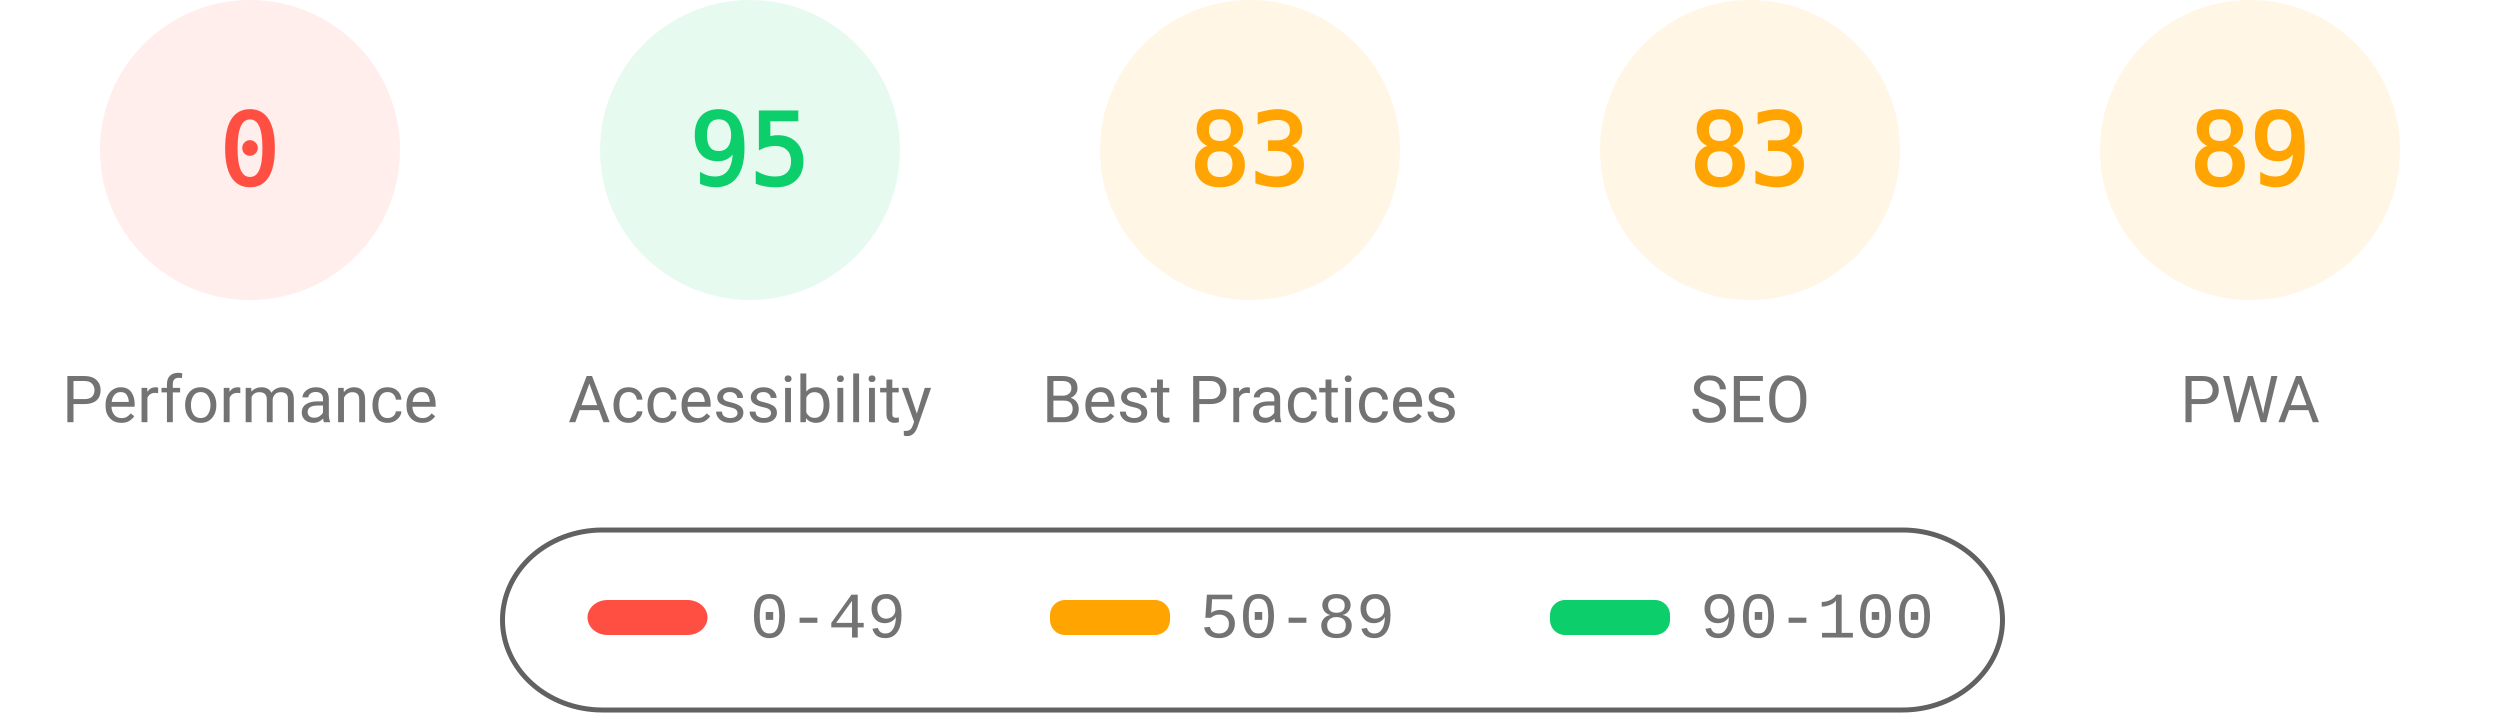
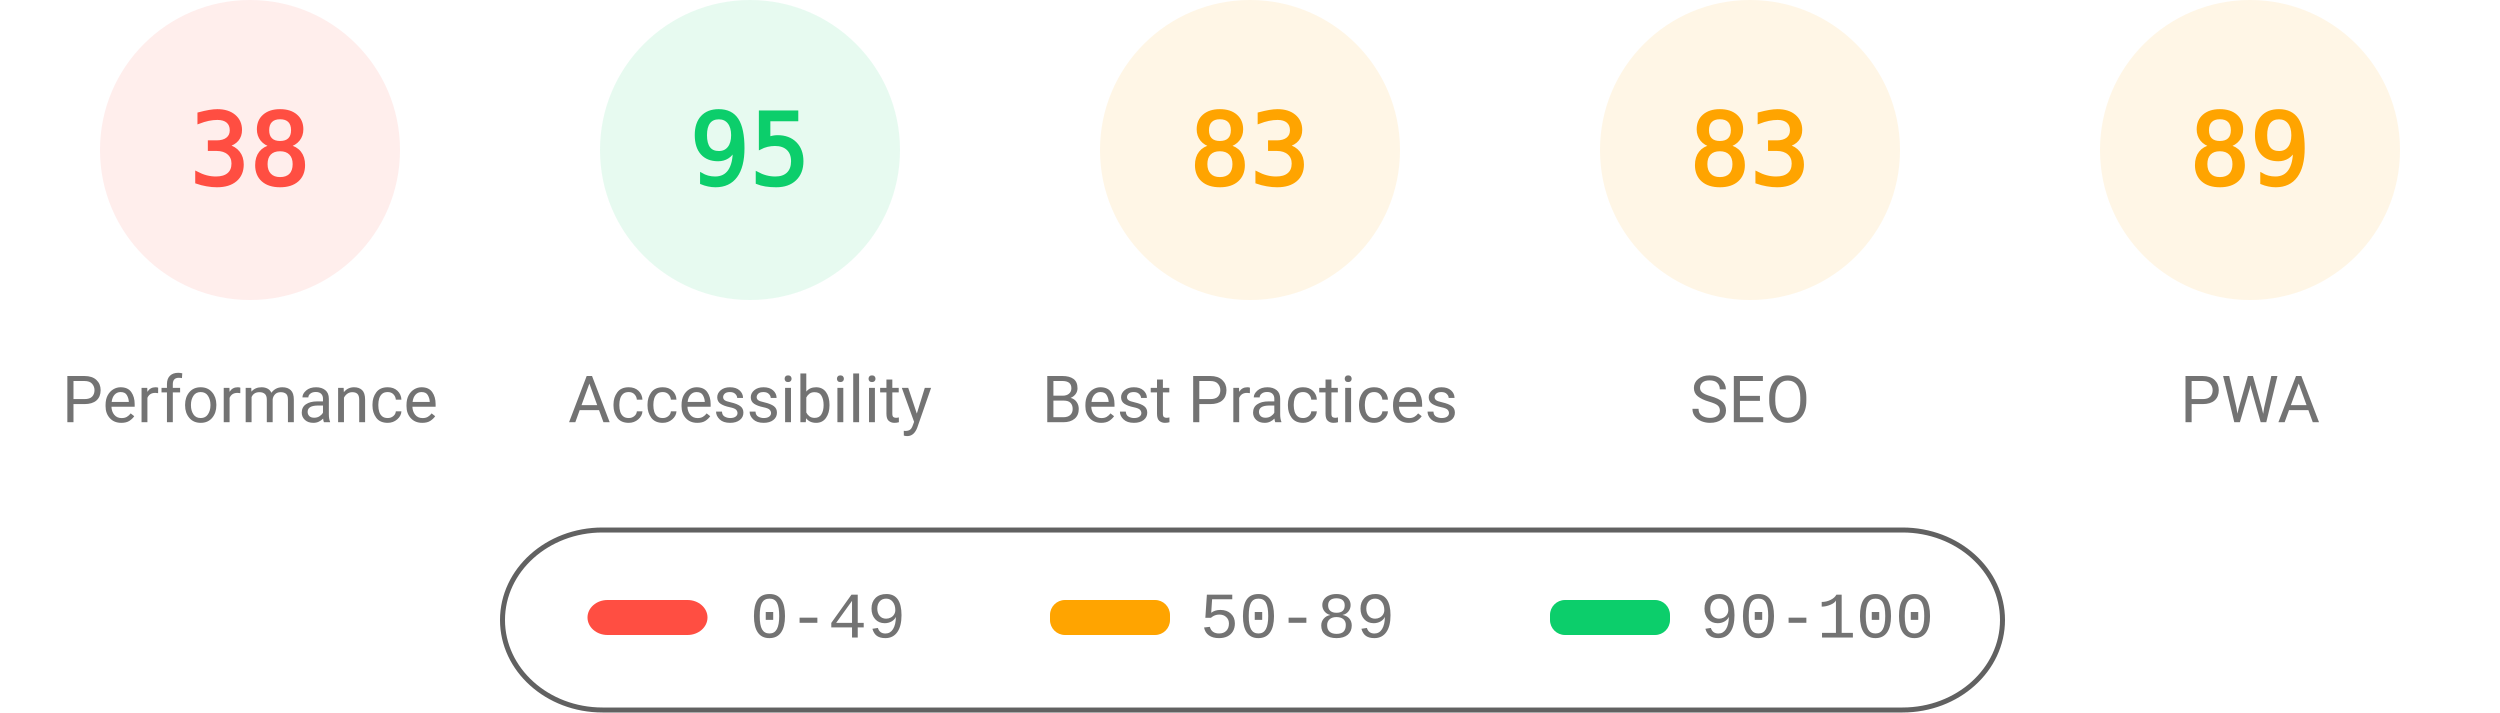
<svg xmlns="http://www.w3.org/2000/svg" fill="none" width="1000" height="285">
  <style>.gauge-base{opacity:.1}.gauge-arc{fill:none;animation-delay:250ms;stroke-linecap:round;transform:rotate(-90deg);transform-origin:100px 60px;animation:load-gauge 1s ease forwards}.guage-text{font-size:40px;font-family:monospace;text-align:center}.guage-red{color:#ff4e42;fill:#ff4e42;stroke:#ff4e42}.guage-orange{color:#ffa400;fill:#ffa400;stroke:#ffa400}.guage-green{color:#0cce6b;fill:#0cce6b;stroke:#0cce6b}.guage-undefined{color:#5c5c5c;fill:#5c5c5c;stroke:#5c5c5c}.guage-title{color:#737373;fill:#737373;stroke:none;font-size:26px;line-height:26px;font-family:Roboto,Halvetica,Arial,sans-serif}@keyframes load-gauge{from{stroke-dasharray:0 352.858}}</style>
  <svg class="guage-div guage-perf guage-red" viewBox="0 0 200 200" width="200" height="200">
    <circle class="gauge-base" r="56" cx="100" cy="60" stroke-width="8" />
-     <circle class="gauge-arc guage-arc-1" r="56" cx="100" cy="60" stroke-width="8" style="stroke-dasharray:0,351.858" />
-     <text class="guage-text" x="100" y="60" alignment-baseline="central" dominant-baseline="central" text-anchor="middle">0</text>
+     <circle class="gauge-arc guage-arc-1" r="56" cx="100" cy="60" stroke-width="8" style="stroke-dasharray:133.706,351.858" />
+     <text class="guage-text" x="100" y="60" alignment-baseline="central" dominant-baseline="central" text-anchor="middle">38</text>
    <text class="guage-title" x="100" y="160" alignment-baseline="central" dominant-baseline="central" text-anchor="middle">Performance</text>
  </svg>
  <svg class="guage-div guage-acc guage-green" viewBox="0 0 200 200" width="200" height="200" x="200">
    <circle class="gauge-base" r="56" cx="100" cy="60" stroke-width="8" />
    <circle class="gauge-arc guage-arc-2" r="56" cx="100" cy="60" stroke-width="8" style="stroke-dasharray:334.265,351.858" />
    <text class="guage-text" x="100" y="60" alignment-baseline="central" dominant-baseline="central" text-anchor="middle">95</text>
    <text class="guage-title" x="100" y="160" alignment-baseline="central" dominant-baseline="central" text-anchor="middle">Accessibility</text>
  </svg>
  <svg class="guage-div guage-best guage-orange" viewBox="0 0 200 200" width="200" height="200" x="400">
    <circle class="gauge-base" r="56" cx="100" cy="60" stroke-width="8" />
    <circle class="gauge-arc guage-arc-3" r="56" cx="100" cy="60" stroke-width="8" style="stroke-dasharray:292.042,351.858" />
    <text class="guage-text" x="100" y="60" alignment-baseline="central" dominant-baseline="central" text-anchor="middle">83</text>
    <text class="guage-title" x="100" y="160" alignment-baseline="central" dominant-baseline="central" text-anchor="middle">Best Practices</text>
  </svg>
  <svg class="guage-div guage-seo guage-orange" viewBox="0 0 200 200" width="200" height="200" x="600">
    <circle class="gauge-base" r="56" cx="100" cy="60" stroke-width="8" />
    <circle class="gauge-arc guage-arc-4" r="56" cx="100" cy="60" stroke-width="8" style="stroke-dasharray:292.042,351.858" />
    <text class="guage-text" x="100" y="60" alignment-baseline="central" dominant-baseline="central" text-anchor="middle">83</text>
    <text class="guage-title" x="100" y="160" alignment-baseline="central" dominant-baseline="central" text-anchor="middle">SEO</text>
  </svg>
  <svg class="guage-div guage-pwa guage-orange" viewBox="0 0 200 200" width="200" height="200" x="800">
    <circle class="gauge-base" r="56" cx="100" cy="60" stroke-width="8" />
    <circle class="gauge-arc guage-arc-4" r="56" cx="100" cy="60" stroke-width="8" style="stroke-dasharray:313.154,351.858" />
    <text class="guage-text" x="100" y="60" alignment-baseline="central" dominant-baseline="central" text-anchor="middle">89</text>
    <text class="guage-title" x="100" y="160" alignment-baseline="central" dominant-baseline="central" text-anchor="middle">PWA</text>
  </svg>
  <svg width="604" height="76" x="200" y="210">
    <path fill="none" id="canvas_background" d="M-1-1h604v80H-1z" />
    <rect fill-opacity="0" stroke="#616161" stroke-width="2" rx="40" id="svg_2" height="72" width="600" y="2" x="1" fill="#000" />
    <rect stroke="#000" rx="8" id="svg_3" height="14" width="48" y="30" x="35" stroke-opacity="null" stroke-width="0" fill="#ff4e42" />
    <rect stroke="#000" rx="6" id="svg_4" height="14" width="48" y="30" x="220" stroke-opacity="null" stroke-width="0" fill="#ffa400" />
    <rect stroke="#000" rx="6" id="svg_5" height="14" width="48" y="30" x="420" stroke-opacity="null" stroke-width="0" fill="#0cce6b" />
    <text xml:space="preserve" text-anchor="start" font-family="'Courier New', Courier, monospace" font-size="26" id="svg_6" y="45" x="100" stroke-opacity="null" stroke-width="0" stroke="#000" fill="#737373">0-49</text>
    <text xml:space="preserve" text-anchor="start" font-family="'Courier New', Courier, monospace" font-size="26" id="svg_7" y="45" x="280" stroke-opacity="null" stroke-width="0" stroke="#000" fill="#737373">50-89</text>
    <text xml:space="preserve" text-anchor="start" font-family="'Courier New', Courier, monospace" font-size="26" id="svg_8" y="45" x="480" stroke-opacity="null" stroke-width="0" stroke="#000" fill="#737373">90-100</text>
  </svg>
</svg>
